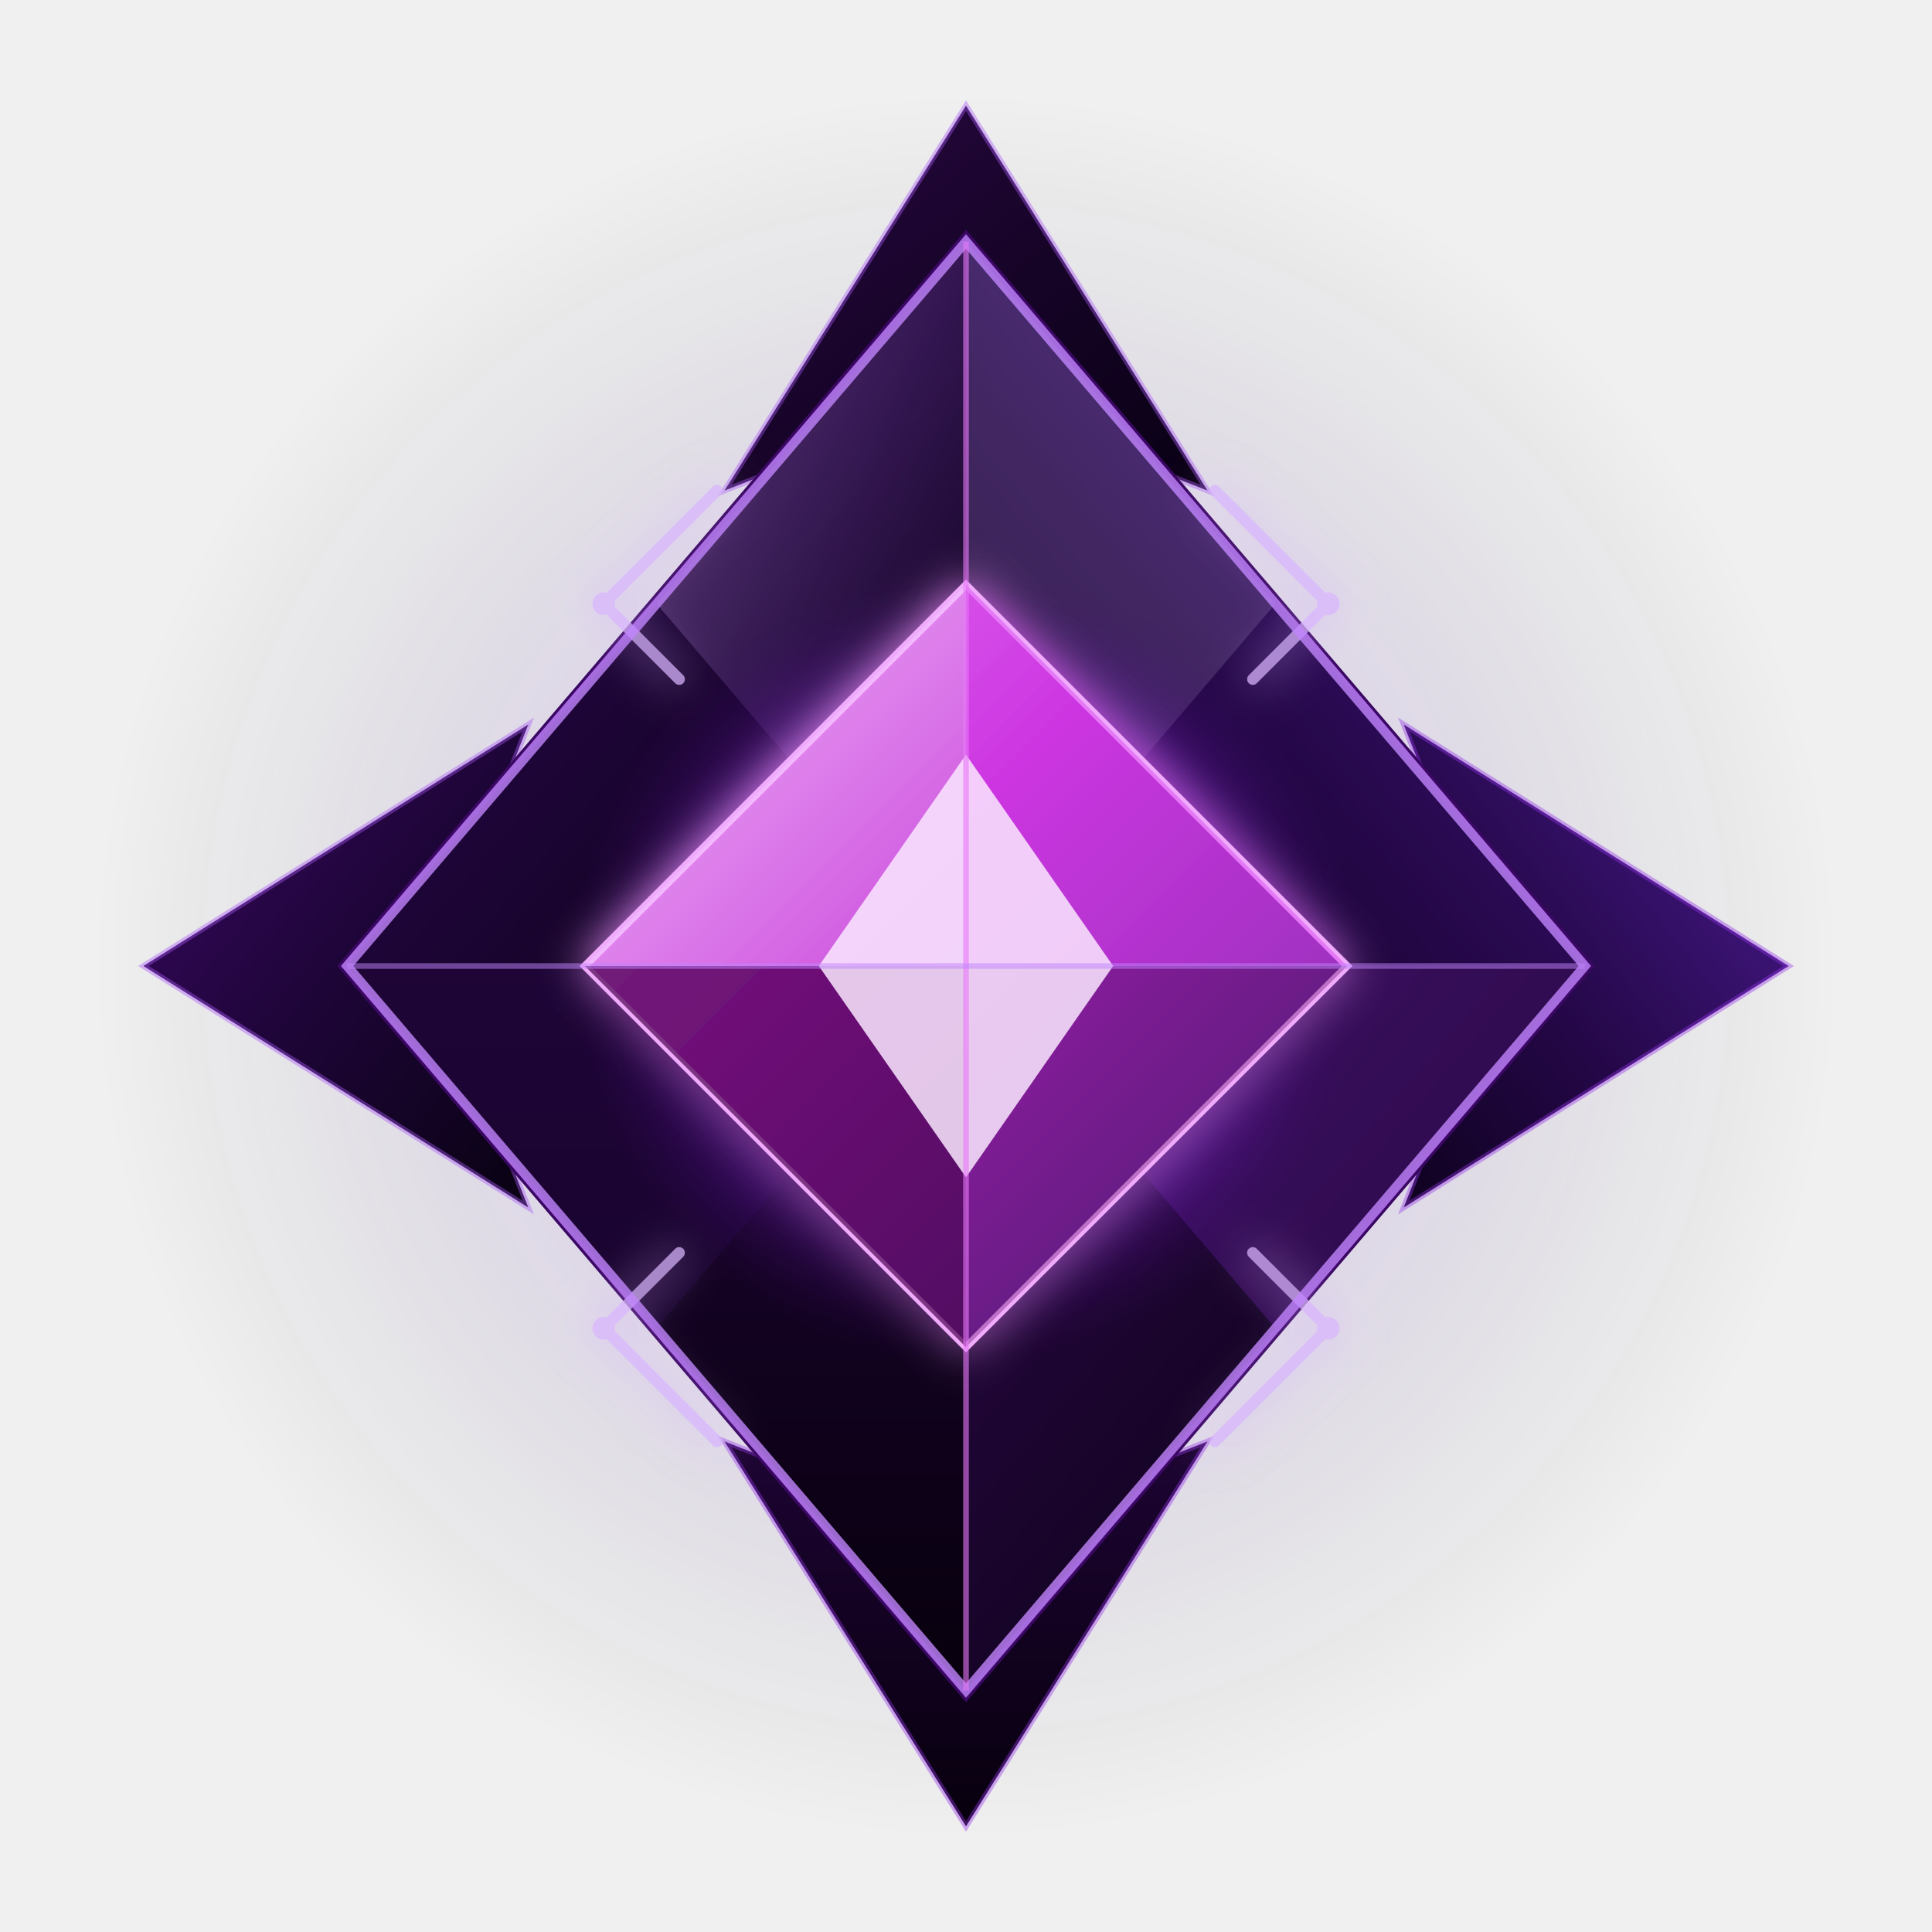
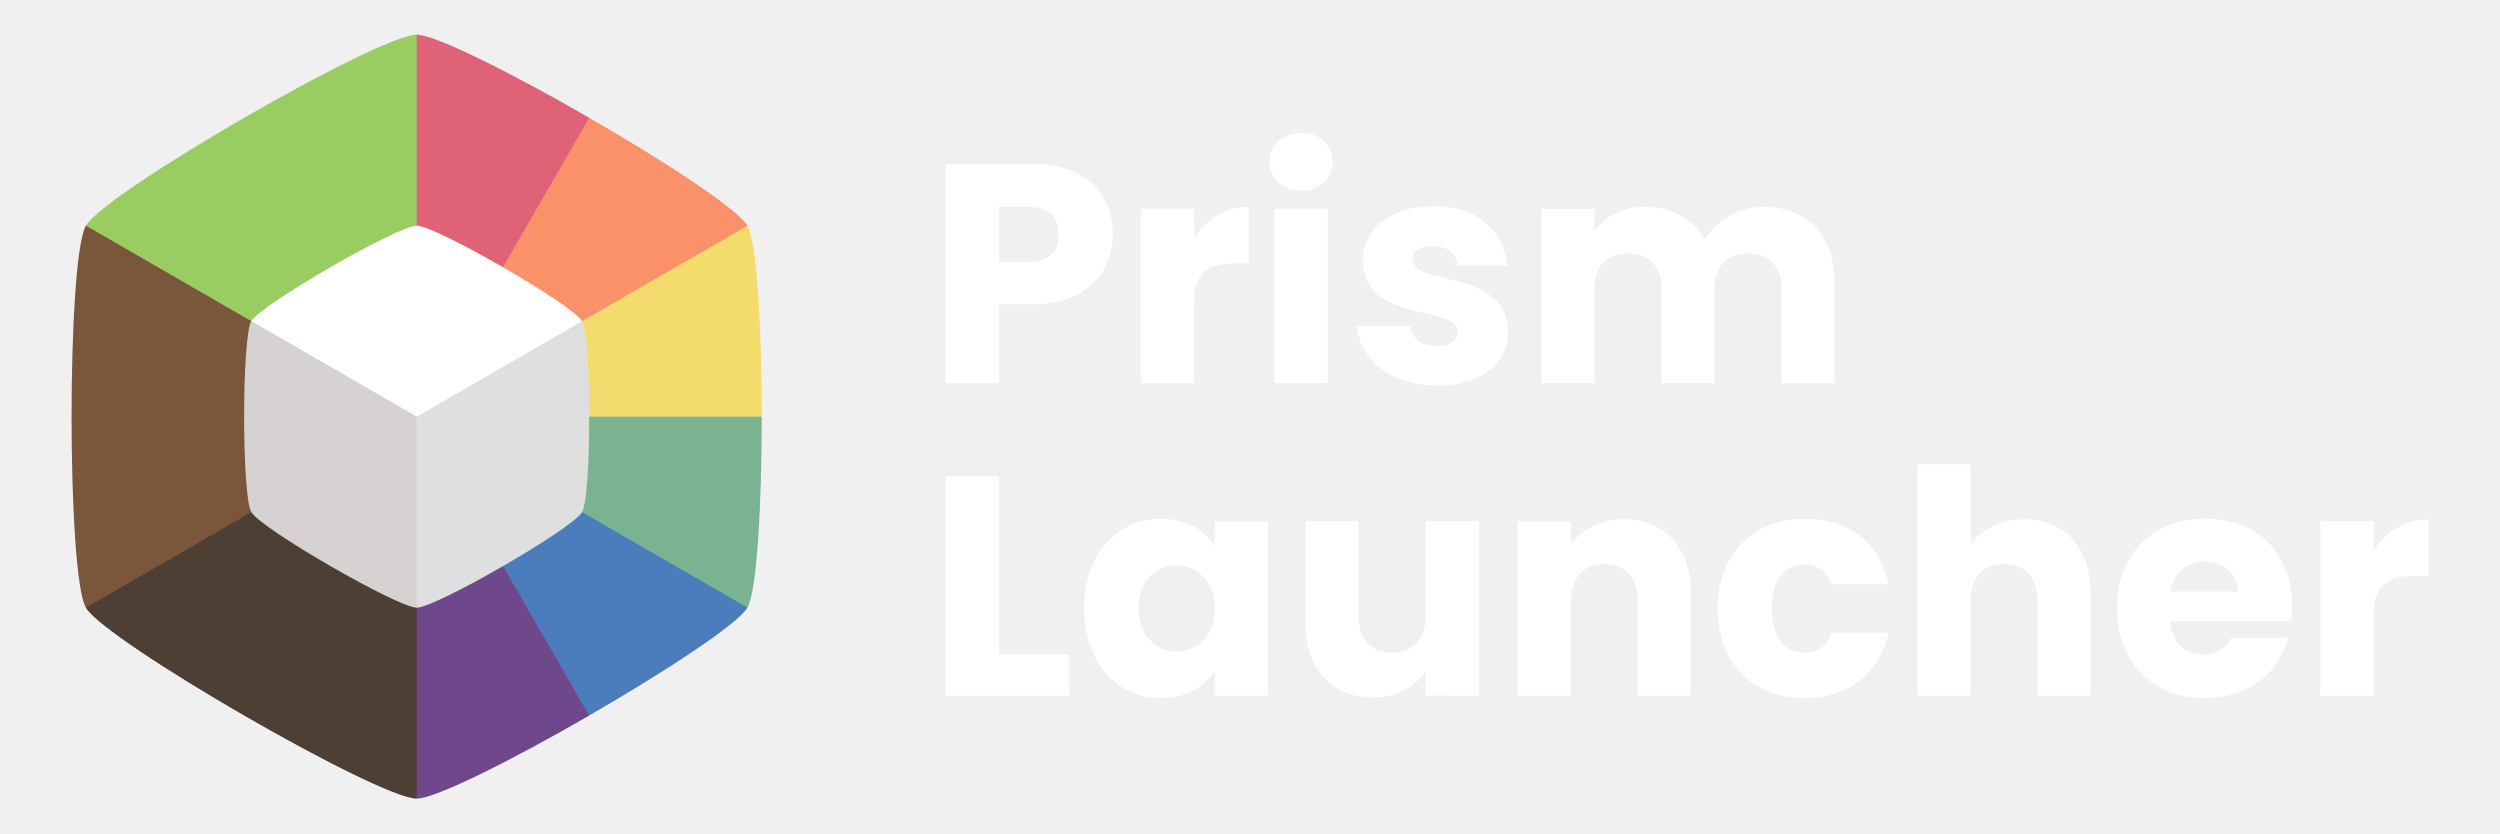
- <svg xmlns="http://www.w3.org/2000/svg" viewBox="0 0 512 512" width="100%" height="100%">
-   <defs>
-     <radialGradient id="outerGlow" cx="50%" cy="50%" r="50%">
-       <stop offset="0%" stop-color="#7c3aed" stop-opacity="0.25" />
-       <stop offset="60%" stop-color="#4c1d95" stop-opacity="0.1" />
-       <stop offset="100%" stop-color="#000000" stop-opacity="0" />
-     </radialGradient>
-     <radialGradient id="coreGlow" cx="50%" cy="50%" r="50%">
-       <stop offset="0%" stop-color="#e879f9" stop-opacity="1" />
-       <stop offset="35%" stop-color="#c026d3" stop-opacity="0.85" />
-       <stop offset="70%" stop-color="#7e22ce" stop-opacity="0.4" />
-       <stop offset="100%" stop-color="#3b0764" stop-opacity="0" />
-     </radialGradient>
-     <linearGradient id="obsidianTop" x1="0%" y1="0%" x2="100%" y2="100%">
-       <stop offset="0%" stop-color="#2a0845" />
-       <stop offset="50%" stop-color="#170428" />
-       <stop offset="100%" stop-color="#090114" />
-     </linearGradient>
-     <linearGradient id="obsidianLeft" x1="0%" y1="0%" x2="100%" y2="100%">
-       <stop offset="0%" stop-color="#3b0764" />
-       <stop offset="50%" stop-color="#1e0538" />
-       <stop offset="100%" stop-color="#090212" />
-     </linearGradient>
-     <linearGradient id="obsidianRight" x1="100%" y1="0%" x2="0%" y2="100%">
-       <stop offset="0%" stop-color="#4c1d95" />
-       <stop offset="60%" stop-color="#240747" />
-       <stop offset="100%" stop-color="#0f021f" />
-     </linearGradient>
-     <linearGradient id="obsidianBottom" x1="50%" y1="100%" x2="50%" y2="0%">
-       <stop offset="0%" stop-color="#07000d" />
-       <stop offset="100%" stop-color="#1d0433" />
-     </linearGradient>
-     <linearGradient id="crystalHighlight" x1="0%" y1="0%" x2="100%" y2="100%">
-       <stop offset="0%" stop-color="#f5d0fe" stop-opacity="0.9" />
-       <stop offset="50%" stop-color="#c084fc" stop-opacity="0.4" />
-       <stop offset="100%" stop-color="#6b21a8" stop-opacity="0" />
-     </linearGradient>
-     <linearGradient id="innerGem" x1="0%" y1="0%" x2="100%" y2="100%">
-       <stop offset="0%" stop-color="#f0abfc" />
-       <stop offset="40%" stop-color="#c026d3" />
-       <stop offset="80%" stop-color="#581c87" />
-       <stop offset="100%" stop-color="#2e1065" />
-     </linearGradient>
-     <filter id="runeGlow" x="-20%" y="-20%" width="140%" height="140%">
-       <feGaussianBlur stdDeviation="6" result="blur" />
-       <feMerge>
-         <feMergeNode in="blur" />
-         <feMergeNode in="SourceGraphic" />
-       </feMerge>
-     </filter>
-   </defs>
-   <circle cx="256" cy="256" r="230" fill="url(#outerGlow)" />
-   <polygon points="256,28 320,130 256,105 192,130" fill="url(#obsidianTop)" stroke="#a855f7" stroke-width="1.5" stroke-opacity="0.4" />
-   <polygon points="256,484 192,382 256,407 320,382" fill="url(#obsidianBottom)" stroke="#9333ea" stroke-width="1.5" stroke-opacity="0.4" />
-   <polygon points="38,256 140,192 115,256 140,320" fill="url(#obsidianLeft)" stroke="#a855f7" stroke-width="1.5" stroke-opacity="0.4" />
-   <polygon points="474,256 372,192 397,256 372,320" fill="url(#obsidianRight)" stroke="#9333ea" stroke-width="1.5" stroke-opacity="0.4" />
-   <polygon points="256,64 420,256 256,448 92,256" fill="#0c0217" stroke="#3b0764" stroke-width="4" />
-   <polygon points="256,64 92,256 256,256" fill="url(#obsidianLeft)" />
-   <polygon points="256,64 420,256 256,256" fill="url(#obsidianRight)" />
-   <polygon points="92,256 256,448 256,256" fill="url(#obsidianBottom)" />
-   <polygon points="420,256 256,448 256,256" fill="url(#obsidianTop)" />
-   <polygon points="256,64 256,256 174,160" fill="url(#crystalHighlight)" opacity="0.35" />
-   <polygon points="256,64 338,160 256,256" fill="#e9d5ff" opacity="0.15" />
-   <polygon points="420,256 256,256 338,352" fill="#7e22ce" opacity="0.25" />
-   <polygon points="92,256 174,352 256,256" fill="#1e0538" opacity="0.6" />
-   <circle cx="256" cy="256" r="105" fill="url(#coreGlow)" />
-   <g filter="url(#runeGlow)">
-     <polygon points="256,155 357,256 256,357 155,256" fill="url(#innerGem)" stroke="#f0abfc" stroke-width="2" />
-     <polygon points="256,155 256,256 155,256" fill="#f5d0fe" opacity="0.35" />
-     <polygon points="256,155 357,256 256,256" fill="#d946ef" opacity="0.5" />
-     <polygon points="155,256 256,256 256,357" fill="#4a044e" opacity="0.7" />
-     <polygon points="357,256 256,357 256,256" fill="#701a75" opacity="0.4" />
-     <polygon points="256,200 295,256 256,312 217,256" fill="#fae8ff" opacity="0.85" />
+ <svg xmlns="http://www.w3.org/2000/svg" width="144" height="48" version="1.1" viewBox="0 0 38.1 12.7" id="svg66">
+   <defs id="defs70" />
+   <g stroke-width=".265" id="g24">
+     <path d="m6.35 6.35" fill="#99cd61" id="path4" />
+     <path d="m6.35 0.529-2.521 4.366 2.521 1.455 2.52-1.455 0.11-3.1c-1.151-0.665-2.339-1.266-2.63-1.266z" fill="#df6277" id="path6" />
+     <path d="m8.98 1.795-2.63 4.555 2.52 1.455 2.521-4.366c-0.146-0.252-1.26-0.98-2.411-1.644z" fill="#fb9168" id="path8" />
+     <path d="m11.391 3.44-5.041 2.91 2.52 1.455 2.739-1.455c0-1.329-0.073-2.658-0.218-2.91z" fill="#f3db6c" id="path10" />
+     <path d="m6.35 6.35v2.91h5.041c0.146-0.252 0.218-1.581 0.218-2.91z" fill="#7ab392" id="path12" />
+     <path d="m6.35 6.35v2.91l2.63 1.644c1.151-0.665 2.266-1.392 2.411-1.644z" fill="#4b7cbc" id="path14" />
+     <path d="m6.35 6.35-2.521 1.455 2.521 4.366c0.291 0 1.479-0.601 2.63-1.266z" fill="#6f488c" id="path16" />
+     <path d="m3.829 4.895-2.52 4.366c0.291 0.504 4.459 2.91 5.041 2.91v-5.821z" fill="#4d3f33" id="path18" />
+     <path d="m1.309 3.44c-0.291 0.504-0.291 5.317 0 5.821l5.041-2.91v-2.91z" fill="#7a573b" id="path20" />
+     <path d="m6.35 0.529c-0.582-2e-8 -4.75 2.406-5.041 2.91l5.041 2.91z" fill="#99cd61" id="path22" />
  </g>
-   <g stroke="#d8b4fe" stroke-width="3" stroke-linecap="round" stroke-linejoin="round" fill="none" opacity="0.75" filter="url(#runeGlow)">
-     <path d="M190,130 L160,160 L180,180" />
-     <circle cx="160" cy="160" r="1.5" fill="#f5d0fe" />
-     <path d="M322,130 L352,160 L332,180" />
-     <circle cx="352" cy="160" r="1.5" fill="#f5d0fe" />
-     <path d="M190,382 L160,352 L180,332" />
-     <circle cx="160" cy="352" r="1.5" fill="#f5d0fe" />
-     <path d="M322,382 L352,352 L332,332" />
-     <circle cx="352" cy="352" r="1.5" fill="#f5d0fe" />
+   <g transform="matrix(.88 0 0 .88 -10.906 -1.2421)" id="g32">
+     <g transform="translate(13.26 2.2776)" id="g28">
+       <path transform="matrix(.96975 0 0 .96975 .1921 .1921)" d="m6.35 2.939c-0.341 0-2.783 1.41-2.953 1.705l2.953 5.116 2.954-5.116c-0.171-0.295-2.613-1.705-2.954-1.705z" fill="#fff" stroke-width=".265" id="path26" />
+     </g>
+     <path d="m16.746 6.974 2.864 4.961c0.331 0 2.699-1.367 2.864-1.654 0.165-0.286 0.165-3.021 0-3.307l-2.864 1.654z" fill="#dfdfdf" stroke-width=".265" id="path30" />
  </g>
-   <polygon points="256,64 420,256 256,448 92,256" fill="none" stroke="#c084fc" stroke-width="2.5" stroke-opacity="0.8" />
-   <line x1="256" y1="64" x2="256" y2="448" stroke="#e879f9" stroke-width="1.5" stroke-opacity="0.6" />
-   <line x1="92" y1="256" x2="420" y2="256" stroke="#c084fc" stroke-width="1.5" stroke-opacity="0.5" />
+   <path d="m3.83 4.895c-0.146 0.252-0.146 2.658 0 2.91 0.146 0.252 2.229 1.455 2.52 1.455v-2.91z" fill="#d6d2d2" stroke-width=".265" id="path34" />
+   <g fill="#14191e" stroke-width=".265" aria-label="Prism Launcher" id="g62" style="fill:#ffffff;fill-opacity:1">
+     <path d="m15.669 3.991h-0.443v-0.838h0.443c0.324 0 0.462 0.162 0.462 0.419 0 0.257-0.138 0.419-0.462 0.419zm1.291-0.419c0-0.614-0.41-1.076-1.229-1.076h-1.319v3.343h0.814v-1.2h0.505c0.852 0 1.229-0.514 1.229-1.067z" id="path36" style="fill:#ffffff;fill-opacity:1" />
+     <path d="m18.198 4.605c0-0.457 0.224-0.591 0.61-0.591h0.224v-0.862c-0.357 0-0.648 0.191-0.833 0.471v-0.443h-0.814v2.658h0.814z" id="path38" style="fill:#ffffff;fill-opacity:1" />
+     <path d="m19.421 3.181v2.658h0.814v-2.658zm0.41-0.276c0.286 0 0.481-0.195 0.481-0.438 0-0.248-0.195-0.443-0.481-0.443-0.291 0-0.486 0.195-0.486 0.443 0 0.243 0.195 0.438 0.486 0.438z" id="path40" style="fill:#ffffff;fill-opacity:1" />
+     <path d="m21.908 5.877c0.667 0 1.076-0.348 1.076-0.81-0.014-0.991-1.453-0.691-1.453-1.114 0-0.129 0.105-0.205 0.295-0.205 0.229 0 0.367 0.119 0.391 0.3h0.752c-0.052-0.524-0.433-0.905-1.119-0.905-0.695 0-1.081 0.371-1.081 0.824 0 0.976 1.448 0.667 1.448 1.095 0 0.119-0.11 0.214-0.319 0.214-0.224 0-0.391-0.124-0.41-0.31h-0.805c0.038 0.514 0.514 0.91 1.224 0.91z" id="path42" style="fill:#ffffff;fill-opacity:1" />
+     <path d="m27.146 4.396v1.443h0.81v-1.553c0-0.714-0.424-1.133-1.081-1.133-0.386 0-0.719 0.214-0.895 0.495-0.181-0.319-0.505-0.495-0.905-0.495-0.348 0-0.619 0.148-0.776 0.362v-0.333h-0.814v2.658h0.814v-1.443c0-0.348 0.2-0.538 0.51-0.538 0.31 0 0.51 0.191 0.51 0.538v1.443h0.81v-1.443c0-0.348 0.2-0.538 0.51-0.538 0.31 0 0.51 0.191 0.51 0.538z" id="path44" style="fill:#ffffff;fill-opacity:1" />
+     <path d="m15.226 7.258h-0.814v3.343h1.881v-0.629h-1.067z" id="path46" style="fill:#ffffff;fill-opacity:1" />
+     <path d="m16.521 9.268c0 0.838 0.519 1.372 1.167 1.372 0.395 0 0.676-0.181 0.824-0.414v0.376h0.814v-2.658h-0.814v0.376c-0.143-0.233-0.424-0.414-0.819-0.414-0.652 0-1.172 0.524-1.172 1.362zm1.991 0.005c0 0.424-0.271 0.657-0.581 0.657-0.305 0-0.581-0.238-0.581-0.662s0.276-0.652 0.581-0.652c0.31 0 0.581 0.233 0.581 0.657z" id="path48" style="fill:#ffffff;fill-opacity:1" />
+     <path d="m22.541 10.601v-2.658h-0.814v1.443c0 0.362-0.2 0.562-0.514 0.562-0.305 0-0.51-0.2-0.51-0.562v-1.443h-0.81v1.553c0 0.71 0.414 1.133 1.029 1.133 0.357 0 0.643-0.162 0.805-0.391v0.362z" id="path50" style="fill:#ffffff;fill-opacity:1" />
+     <path d="m24.96 9.158v1.443h0.81v-1.553c0-0.714-0.41-1.133-1.024-1.133-0.357 0-0.643 0.157-0.805 0.381v-0.352h-0.814v2.658h0.814v-1.443c0-0.362 0.2-0.562 0.51-0.562 0.31 0 0.51 0.2 0.51 0.562z" id="path52" style="fill:#ffffff;fill-opacity:1" />
+     <path d="m26.175 9.273c0 0.843 0.552 1.367 1.333 1.367 0.667 0 1.138-0.386 1.276-1h-0.867c-0.071 0.195-0.2 0.305-0.424 0.305-0.291 0-0.491-0.229-0.491-0.672s0.2-0.672 0.491-0.672c0.224 0 0.357 0.119 0.424 0.305h0.867c-0.138-0.633-0.61-1-1.276-1-0.781 0-1.333 0.529-1.333 1.367z" id="path54" style="fill:#ffffff;fill-opacity:1" />
+     <path d="m29.218 7.077v3.524h0.814v-1.443c0-0.362 0.2-0.562 0.51-0.562 0.31 0 0.51 0.2 0.51 0.562v1.443h0.81v-1.553c0-0.714-0.405-1.133-1.01-1.133-0.367 0-0.657 0.157-0.819 0.386v-1.224z" id="path56" style="fill:#ffffff;fill-opacity:1" />
+     <path d="m33.599 8.558c0.271 0 0.5 0.167 0.5 0.457h-1.019c0.048-0.295 0.252-0.457 0.519-0.457zm1.272 1.162h-0.867c-0.067 0.143-0.195 0.257-0.424 0.257-0.262 0-0.476-0.162-0.505-0.51h1.843c0.009-0.081 0.014-0.162 0.014-0.238 0-0.81-0.548-1.324-1.324-1.324-0.791 0-1.343 0.524-1.343 1.367 0 0.843 0.562 1.367 1.343 1.367 0.662 0 1.133-0.4 1.262-0.919z" id="path58" style="fill:#ffffff;fill-opacity:1" />
+     <path d="m36.176 9.368c0-0.457 0.224-0.591 0.61-0.591h0.224v-0.862c-0.357 0-0.648 0.191-0.833 0.471v-0.443h-0.814v2.658h0.814z" id="path60" style="fill:#ffffff;fill-opacity:1" />
+   </g>
</svg>
